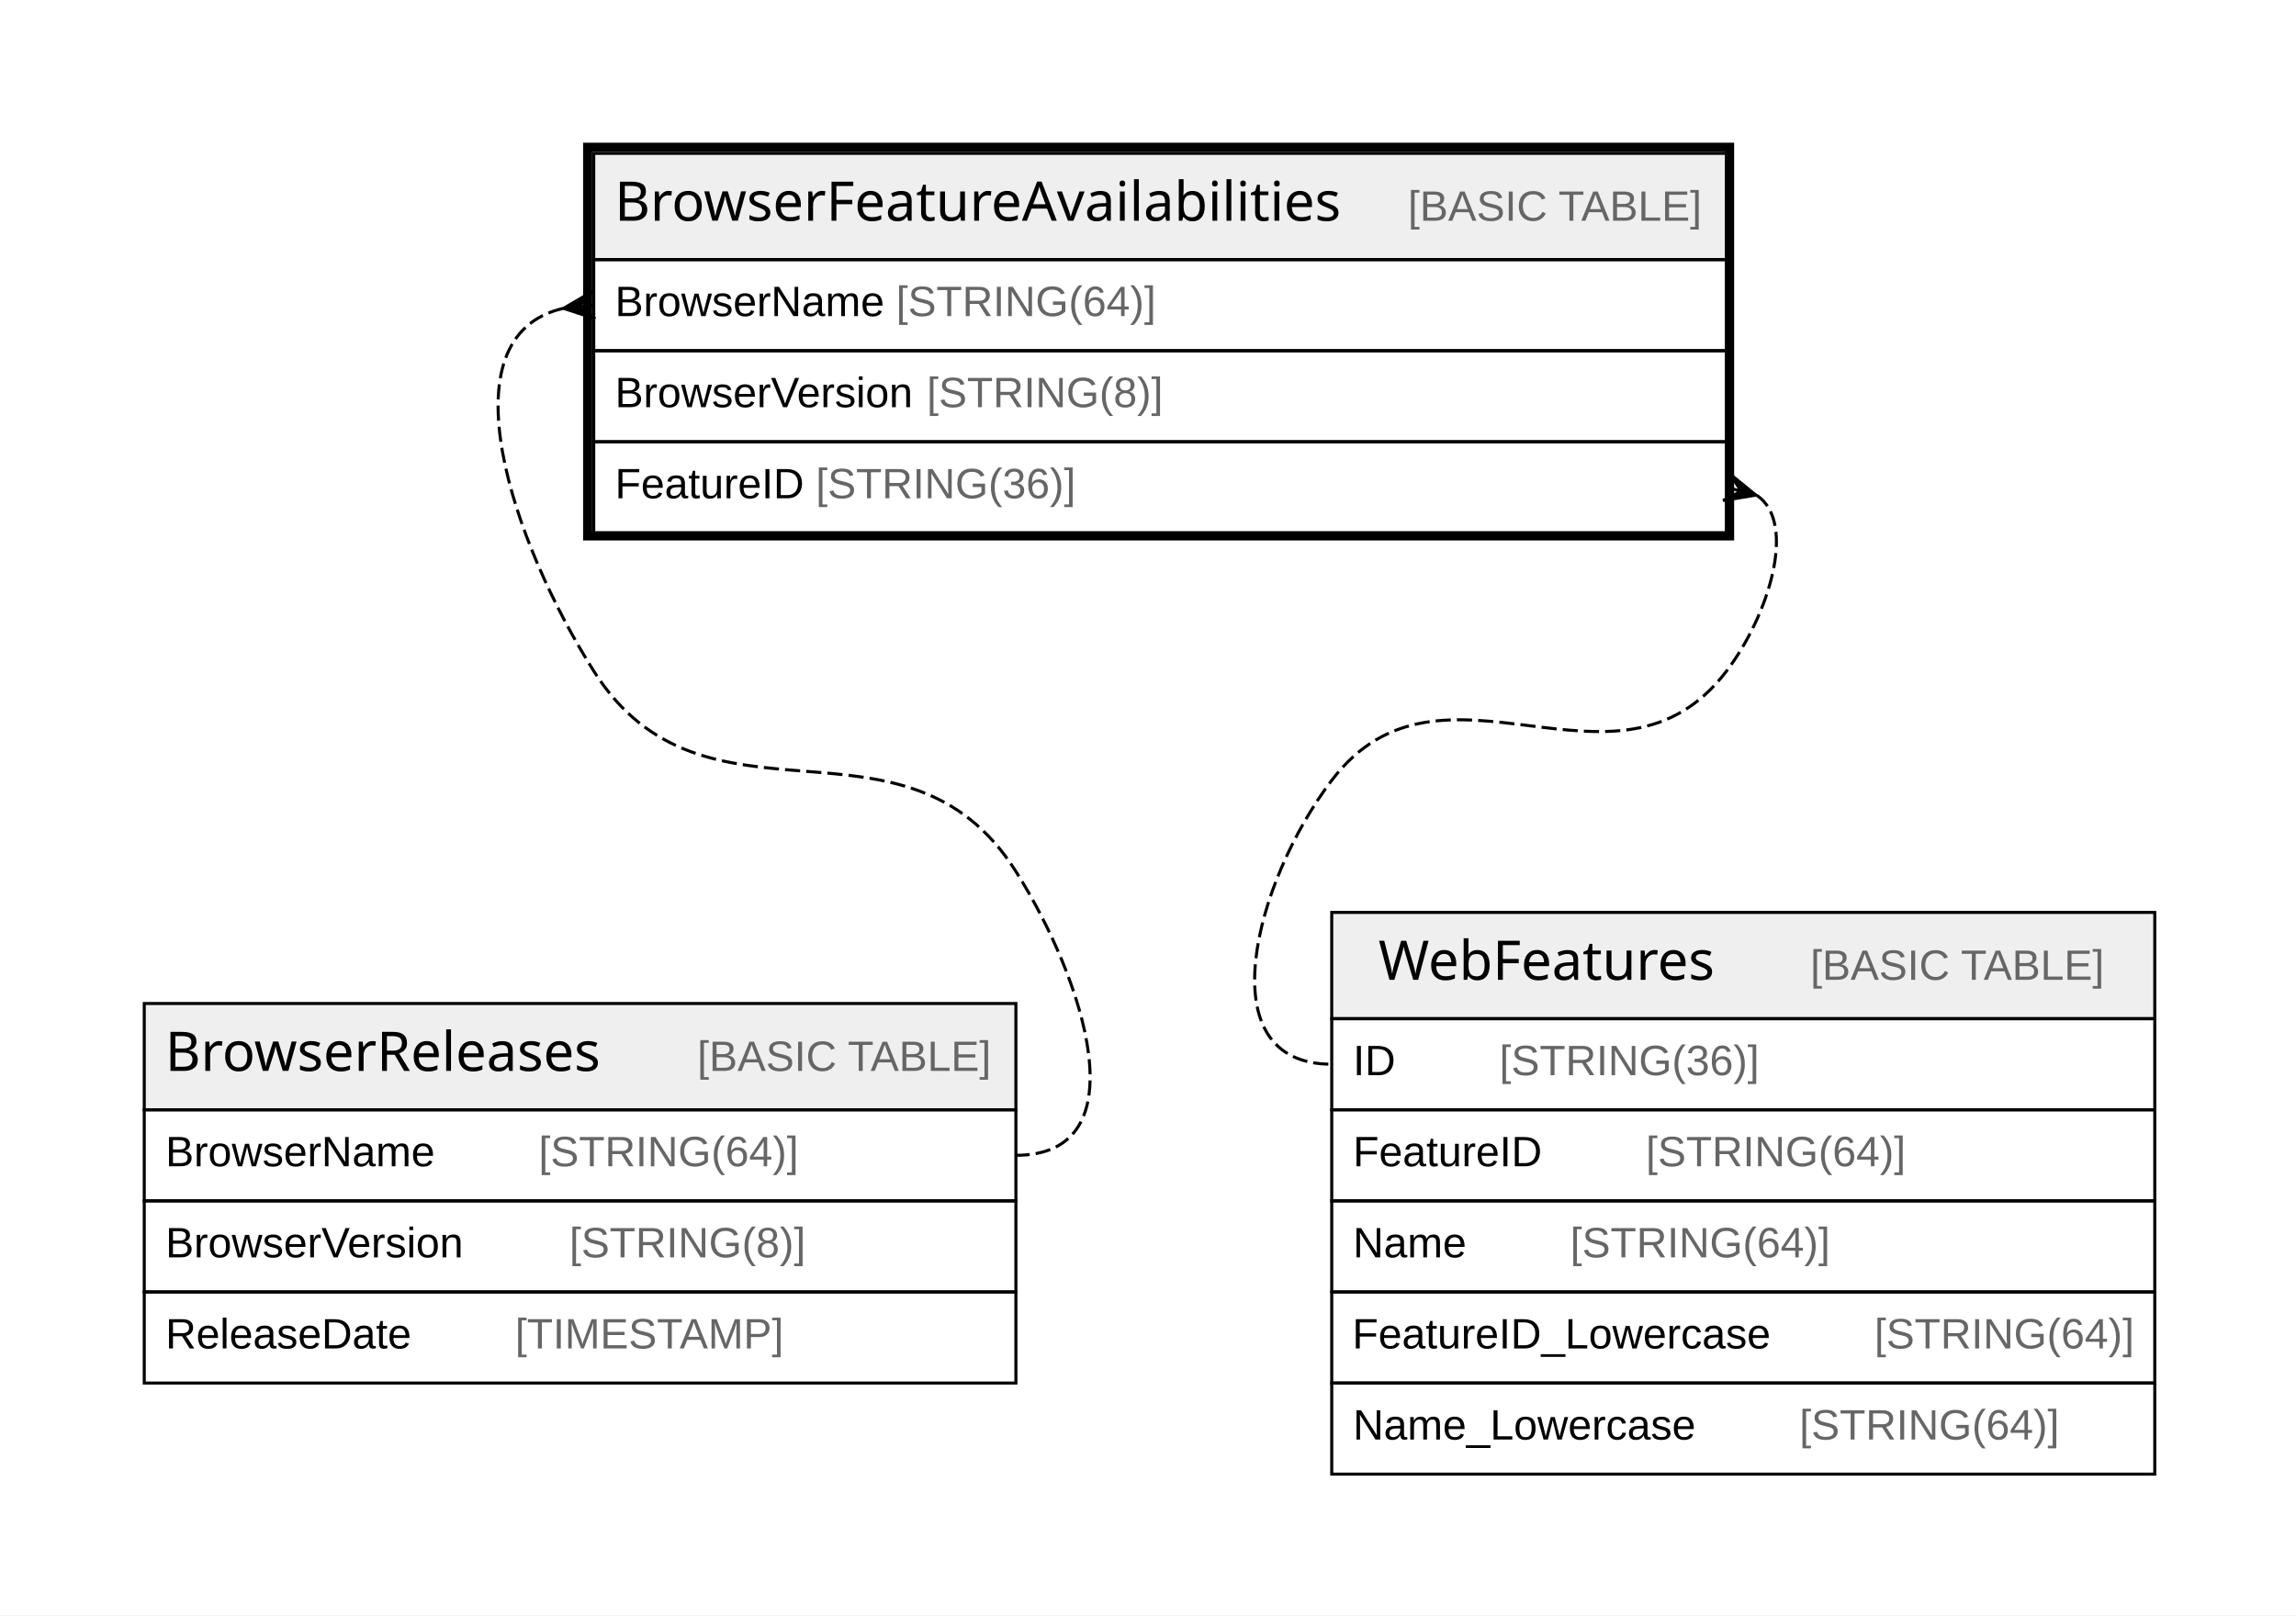
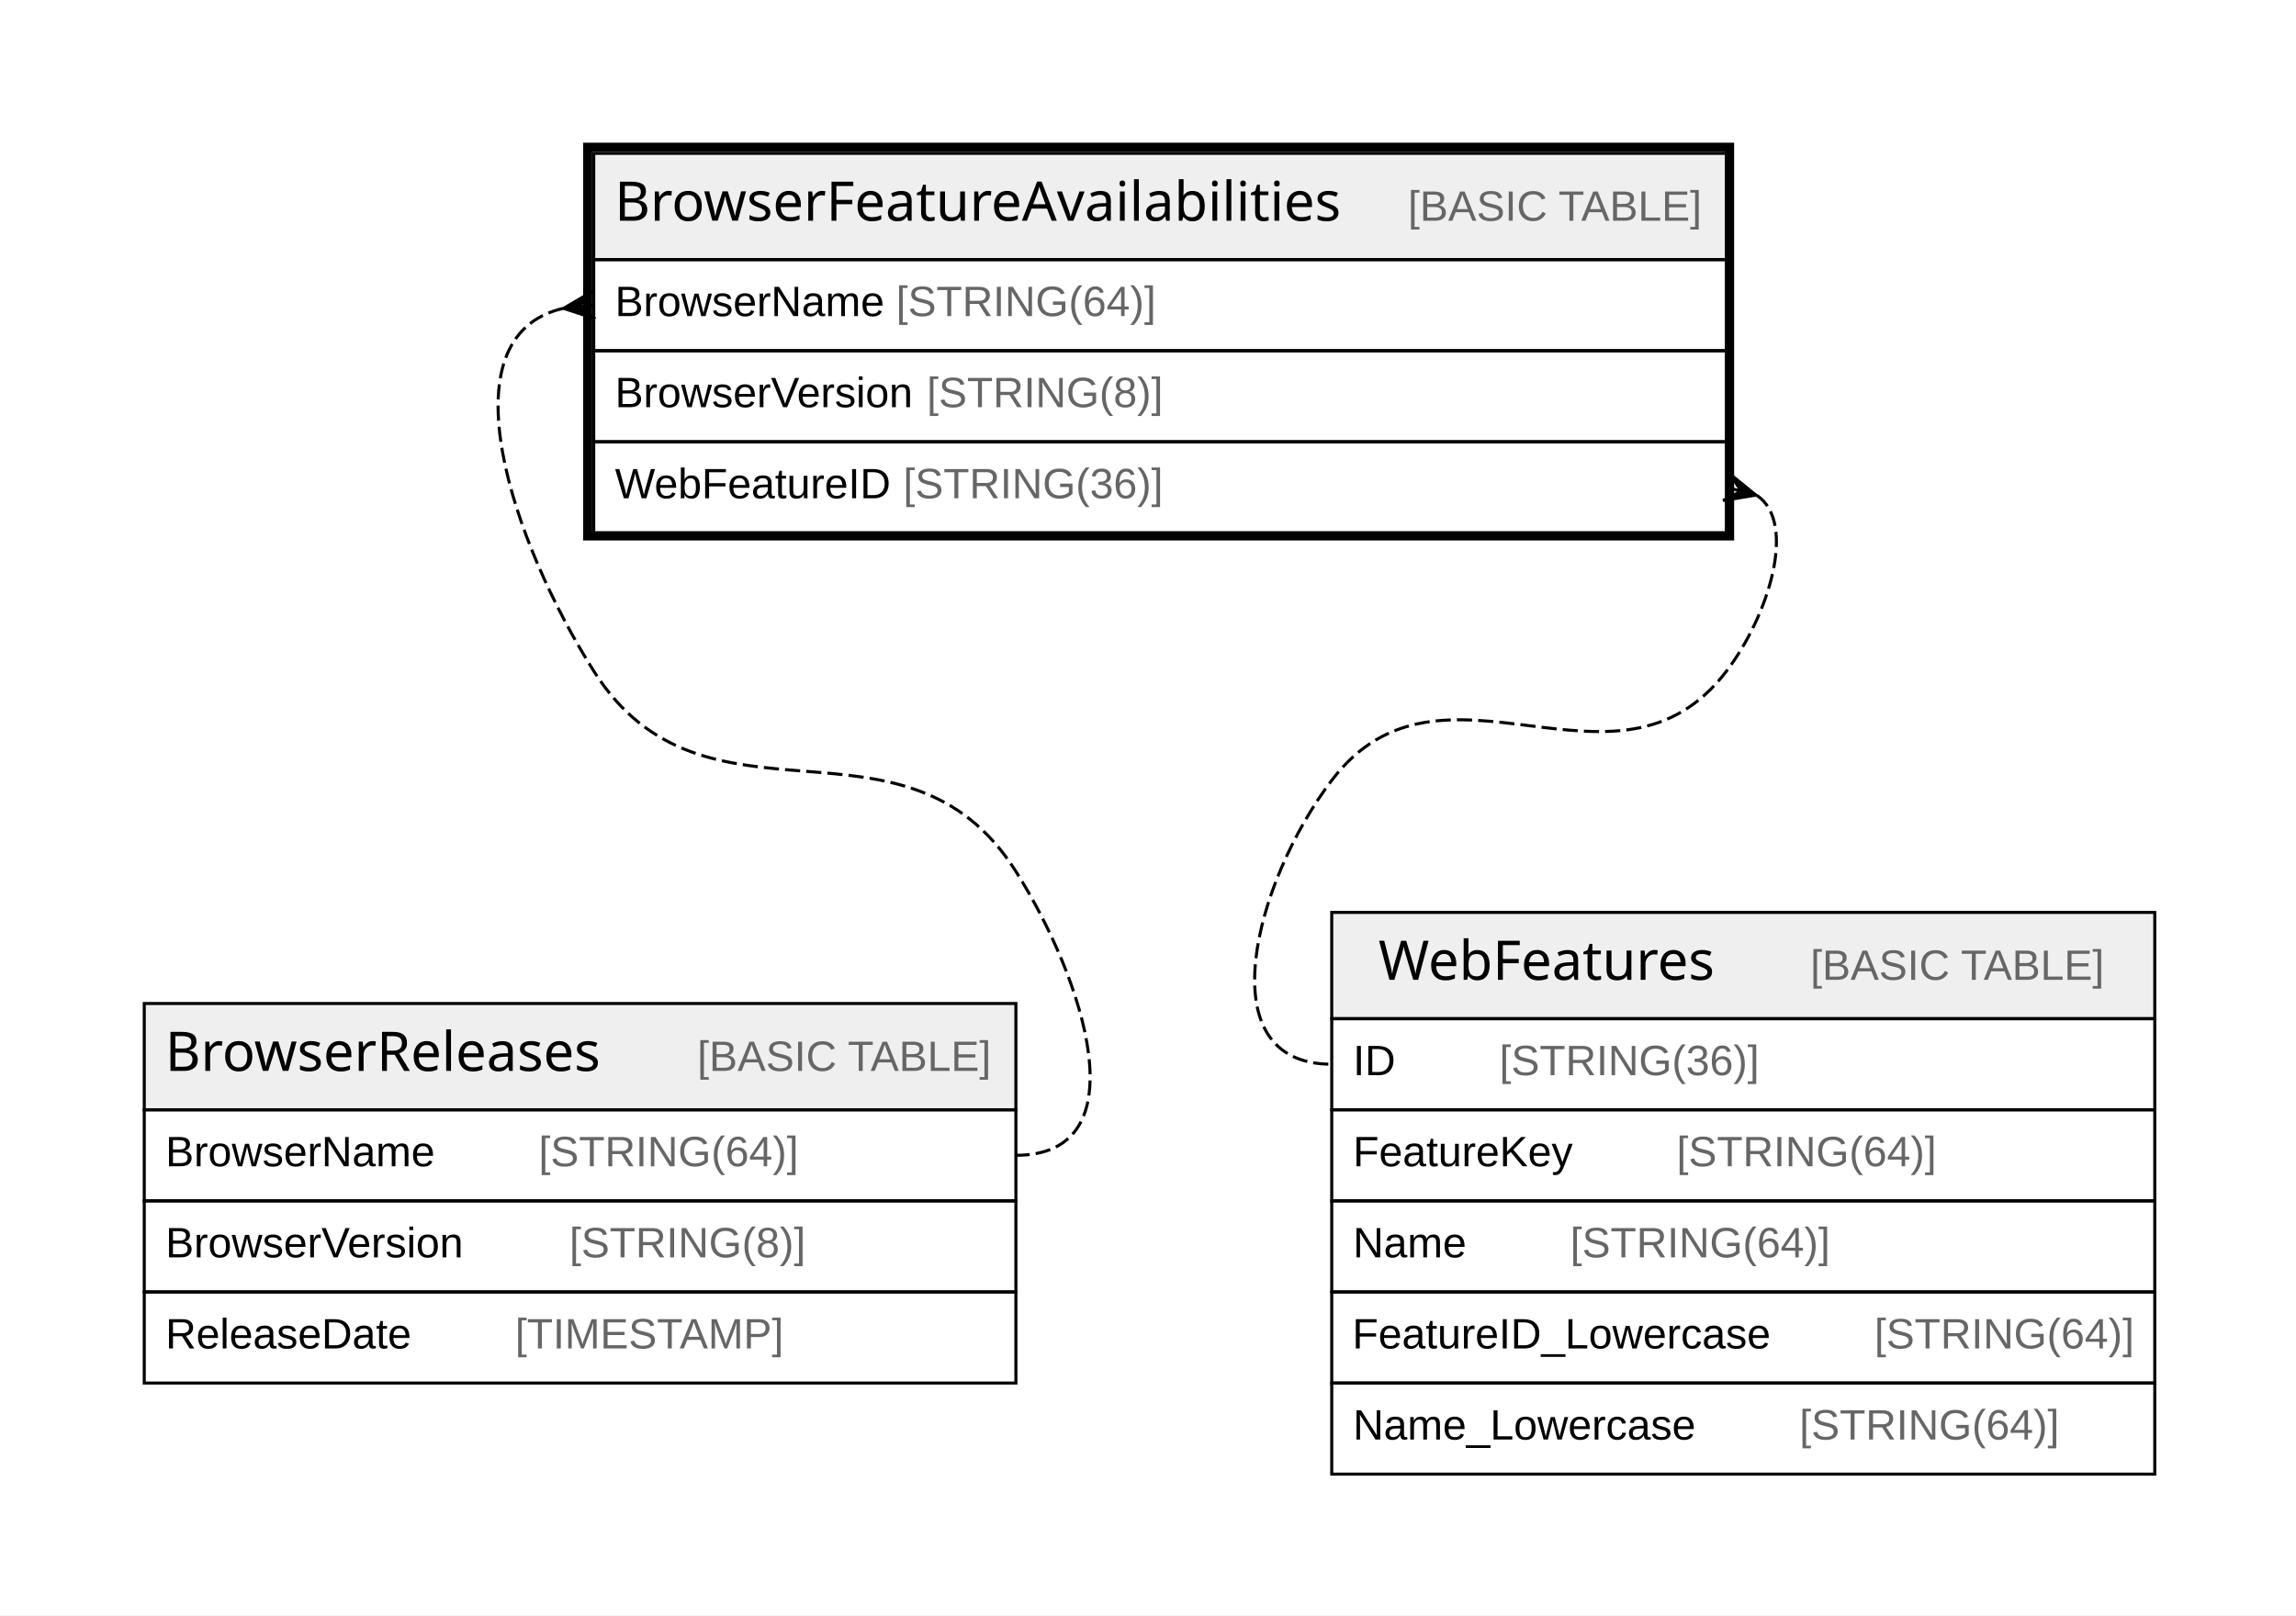
<svg xmlns="http://www.w3.org/2000/svg" width="756pt" height="532pt" viewBox="0.00 0.00 756.00 532.00">
  <g id="graph0" class="graph" transform="scale(1 1) rotate(0) translate(4 528)">
    <polygon fill="#ffffff" stroke="transparent" points="-4,4 -4,-528 752,-528 752,4 -4,4" />
    <g id="node1" class="node">
      <polygon fill="#efefef" stroke="transparent" points="191.5,-442.5 191.5,-477.5 564.5,-477.5 564.5,-442.5 191.5,-442.5" />
      <polygon fill="none" stroke="#000000" points="191.5,-442.5 191.5,-477.5 564.5,-477.5 564.5,-442.5 191.5,-442.5" />
      <text text-anchor="start" x="198.382" y="-455.3" font-family="Arial Bold" font-size="18.00" fill="#000000">BrowserFeatureAvailabilities</text>
      <text text-anchor="start" x="425.389" y="-455.3" font-family="Arial" font-size="14.00" fill="#000000">    </text>
      <text text-anchor="start" x="459.594" y="-455.3" font-family="Arial" font-size="14.00" fill="#666666">[BASIC TABLE]</text>
      <polygon fill="none" stroke="#000000" points="191.5,-412.5 191.5,-442.5 564.5,-442.5 564.5,-412.5 191.5,-412.5" />
      <text text-anchor="start" x="198.5" y="-423.9" font-family="Arial" font-size="14.00" fill="#000000">BrowserName </text>
      <text text-anchor="start" x="291.053" y="-423.9" font-family="Arial" font-size="14.00" fill="#666666">[STRING(64)]</text>
      <polygon fill="none" stroke="#000000" points="191.5,-382.5 191.5,-412.5 564.5,-412.5 564.5,-382.5 191.5,-382.5" />
      <text text-anchor="start" x="198.5" y="-393.9" font-family="Arial" font-size="14.00" fill="#000000">BrowserVersion </text>
      <text text-anchor="start" x="301.172" y="-393.9" font-family="Arial" font-size="14.00" fill="#666666">[STRING(8)]</text>
      <polygon fill="none" stroke="#000000" points="191.5,-352.5 191.5,-382.5 564.5,-382.5 564.5,-352.5 191.5,-352.5" />
-       <text text-anchor="start" x="198.5" y="-363.9" font-family="Arial" font-size="14.00" fill="#000000">FeatureID </text>
-       <text text-anchor="start" x="264.622" y="-363.9" font-family="Arial" font-size="14.00" fill="#666666">[STRING(36)]</text>
+       <text text-anchor="start" x="198.5" y="-363.9" font-family="Arial" font-size="14.00" fill="#000000">WebFeatureID </text>
+       <text text-anchor="start" x="293.402" y="-363.9" font-family="Arial" font-size="14.00" fill="#666666">[STRING(36)]</text>
      <polygon fill="none" stroke="#000000" stroke-width="3" points="189.5,-351.5 189.5,-479.5 565.5,-479.5 565.5,-351.5 189.5,-351.5" />
    </g>
    <g id="node2" class="node">
      <polygon fill="#efefef" stroke="transparent" points="43.5,-162.5 43.5,-197.5 330.5,-197.5 330.5,-162.5 43.5,-162.5" />
      <polygon fill="none" stroke="#000000" points="43.5,-162.5 43.5,-197.5 330.5,-197.5 330.5,-162.5 43.5,-162.5" />
      <text text-anchor="start" x="50.382" y="-175.3" font-family="Arial Bold" font-size="18.00" fill="#000000">BrowserReleases</text>
      <text text-anchor="start" x="191.39" y="-175.3" font-family="Arial" font-size="14.00" fill="#000000">    </text>
      <text text-anchor="start" x="225.595" y="-175.3" font-family="Arial" font-size="14.00" fill="#666666">[BASIC TABLE]</text>
      <polygon fill="none" stroke="#000000" points="43.5,-132.5 43.5,-162.5 330.5,-162.5 330.5,-132.5 43.5,-132.5" />
      <text text-anchor="start" x="50.5" y="-143.9" font-family="Arial" font-size="14.00" fill="#000000">BrowserName    </text>
      <text text-anchor="start" x="173.367" y="-143.9" font-family="Arial" font-size="14.00" fill="#666666">[STRING(64)]</text>
      <polygon fill="none" stroke="#000000" points="43.5,-102.5 43.5,-132.5 330.5,-132.5 330.5,-102.5 43.5,-102.5" />
      <text text-anchor="start" x="50.5" y="-113.9" font-family="Arial" font-size="14.00" fill="#000000">BrowserVersion    </text>
      <text text-anchor="start" x="183.486" y="-113.9" font-family="Arial" font-size="14.00" fill="#666666">[STRING(8)]</text>
      <polygon fill="none" stroke="#000000" points="43.5,-72.5 43.5,-102.5 330.5,-102.5 330.5,-72.5 43.5,-72.5" />
      <text text-anchor="start" x="50.5" y="-83.9" font-family="Arial" font-size="14.00" fill="#000000">ReleaseDate    </text>
      <text text-anchor="start" x="165.611" y="-83.9" font-family="Arial" font-size="14.00" fill="#666666">[TIMESTAMP]</text>
    </g>
    <g id="edge1" class="edge">
      <path fill="none" stroke="#000000" stroke-dasharray="5,2" d="M181.341,-426.421C141.47,-417.069 164.894,-349.085 191.5,-307 228.044,-249.194 293.956,-298.806 330.5,-241 352.705,-205.875 372.056,-147.5 330.5,-147.5" />
      <polygon fill="#000000" stroke="#000000" points="181.556,-426.443 191.025,-431.975 186.528,-426.972 191.5,-427.5 191.5,-427.5 191.5,-427.5 186.528,-426.972 191.975,-423.025 181.556,-426.443 181.556,-426.443" />
    </g>
    <g id="node3" class="node">
      <polygon fill="#efefef" stroke="transparent" points="434.5,-192.5 434.5,-227.5 705.5,-227.5 705.5,-192.5 434.5,-192.5" />
      <polygon fill="none" stroke="#000000" points="434.5,-192.5 434.5,-227.5 705.5,-227.5 705.5,-192.5 434.5,-192.5" />
      <text text-anchor="start" x="449.877" y="-205.3" font-family="Arial Bold" font-size="18.00" fill="#000000">WebFeatures</text>
      <text text-anchor="start" x="557.895" y="-205.3" font-family="Arial" font-size="14.00" fill="#000000">    </text>
      <text text-anchor="start" x="592.1" y="-205.3" font-family="Arial" font-size="14.00" fill="#666666">[BASIC TABLE]</text>
      <polygon fill="none" stroke="#000000" points="434.5,-162.5 434.5,-192.5 705.5,-192.5 705.5,-162.5 434.5,-162.5" />
      <text text-anchor="start" x="441.5" y="-173.9" font-family="Arial" font-size="14.00" fill="#000000">ID    </text>
      <text text-anchor="start" x="489.702" y="-173.9" font-family="Arial" font-size="14.00" fill="#666666">[STRING(36)]</text>
      <polygon fill="none" stroke="#000000" points="434.5,-132.5 434.5,-162.5 705.5,-162.5 705.5,-132.5 434.5,-132.5" />
-       <text text-anchor="start" x="441.5" y="-143.9" font-family="Arial" font-size="14.00" fill="#000000">FeatureID    </text>
-       <text text-anchor="start" x="537.936" y="-143.9" font-family="Arial" font-size="14.00" fill="#666666">[STRING(64)]</text>
+       <text text-anchor="start" x="441.5" y="-143.9" font-family="Arial" font-size="14.00" fill="#000000">FeatureKey    </text>
+       <text text-anchor="start" x="548.058" y="-143.9" font-family="Arial" font-size="14.00" fill="#666666">[STRING(64)]</text>
      <polygon fill="none" stroke="#000000" points="434.5,-102.5 434.5,-132.5 705.5,-132.5 705.5,-102.5 434.5,-102.5" />
      <text text-anchor="start" x="441.5" y="-113.9" font-family="Arial" font-size="14.00" fill="#000000">Name    </text>
      <text text-anchor="start" x="513.037" y="-113.9" font-family="Arial" font-size="14.00" fill="#666666">[STRING(64)]</text>
      <polygon fill="none" stroke="#000000" points="434.5,-72.5 434.5,-102.5 705.5,-102.5 705.5,-72.5 434.5,-72.5" />
      <text text-anchor="start" x="441.275" y="-83.9" font-family="Arial" font-size="14.00" fill="#000000">FeatureID_Lowercase    </text>
      <text text-anchor="start" x="613.174" y="-83.9" font-family="Arial" font-size="14.00" fill="#666666">[STRING(64)]</text>
      <polygon fill="none" stroke="#000000" points="434.5,-42.5 434.5,-72.5 705.5,-72.5 705.5,-42.5 434.5,-42.5" />
      <text text-anchor="start" x="441.5" y="-53.9" font-family="Arial" font-size="14.00" fill="#000000">Name_Lowercase    </text>
      <text text-anchor="start" x="588.5" y="-53.9" font-family="Arial" font-size="14.00" fill="#666666">[STRING(64)]</text>
    </g>
    <g id="edge2" class="edge">
      <path fill="none" stroke="#000000" stroke-dasharray="5,2" d="M574.479,-364.853C587.935,-355.714 578.236,-325.057 564.5,-307 528.202,-259.285 470.798,-318.715 434.5,-271 409.341,-237.926 392.944,-177.5 434.5,-177.5" />
      <polygon fill="#000000" stroke="#000000" points="574.166,-364.936 563.346,-363.15 569.333,-366.218 564.5,-367.5 564.5,-367.5 564.5,-367.5 569.333,-366.218 565.654,-371.85 574.166,-364.936 574.166,-364.936" />
    </g>
  </g>
</svg>
